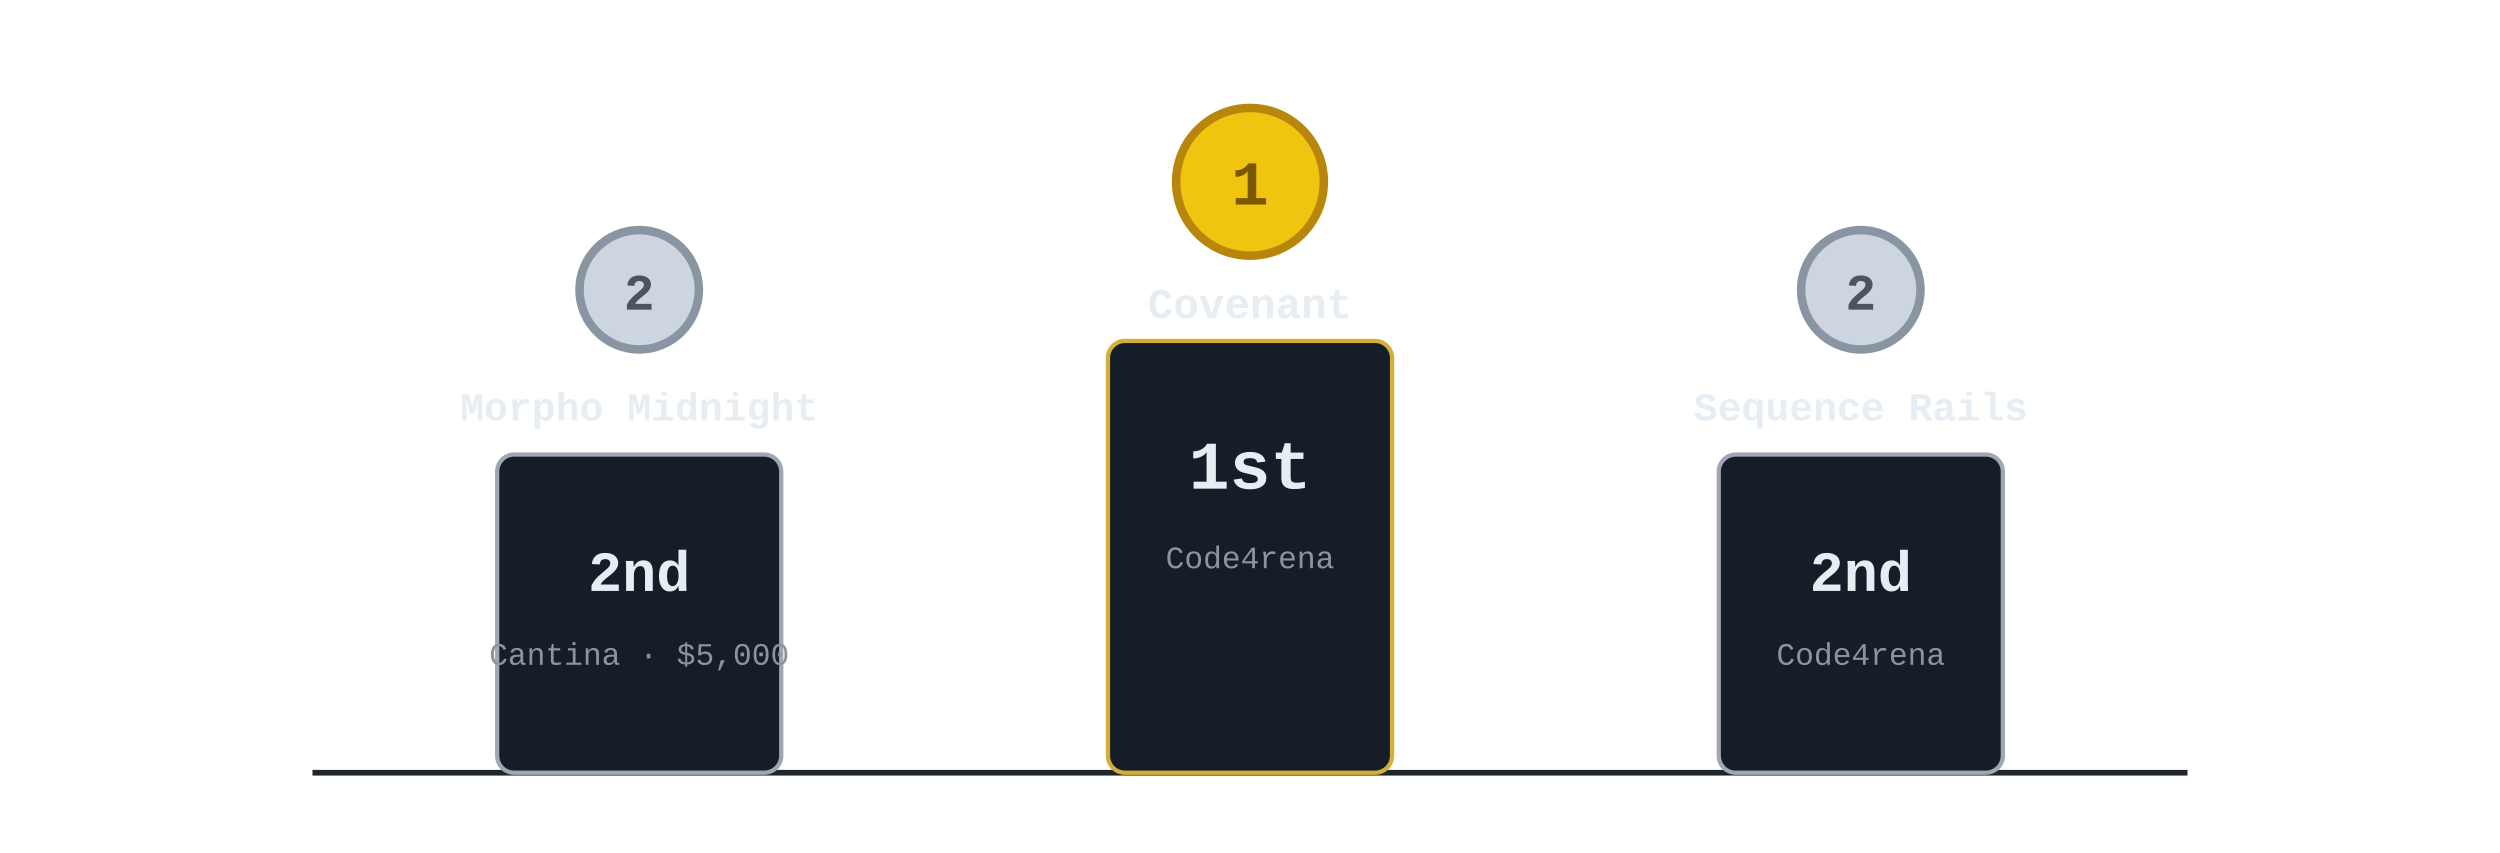
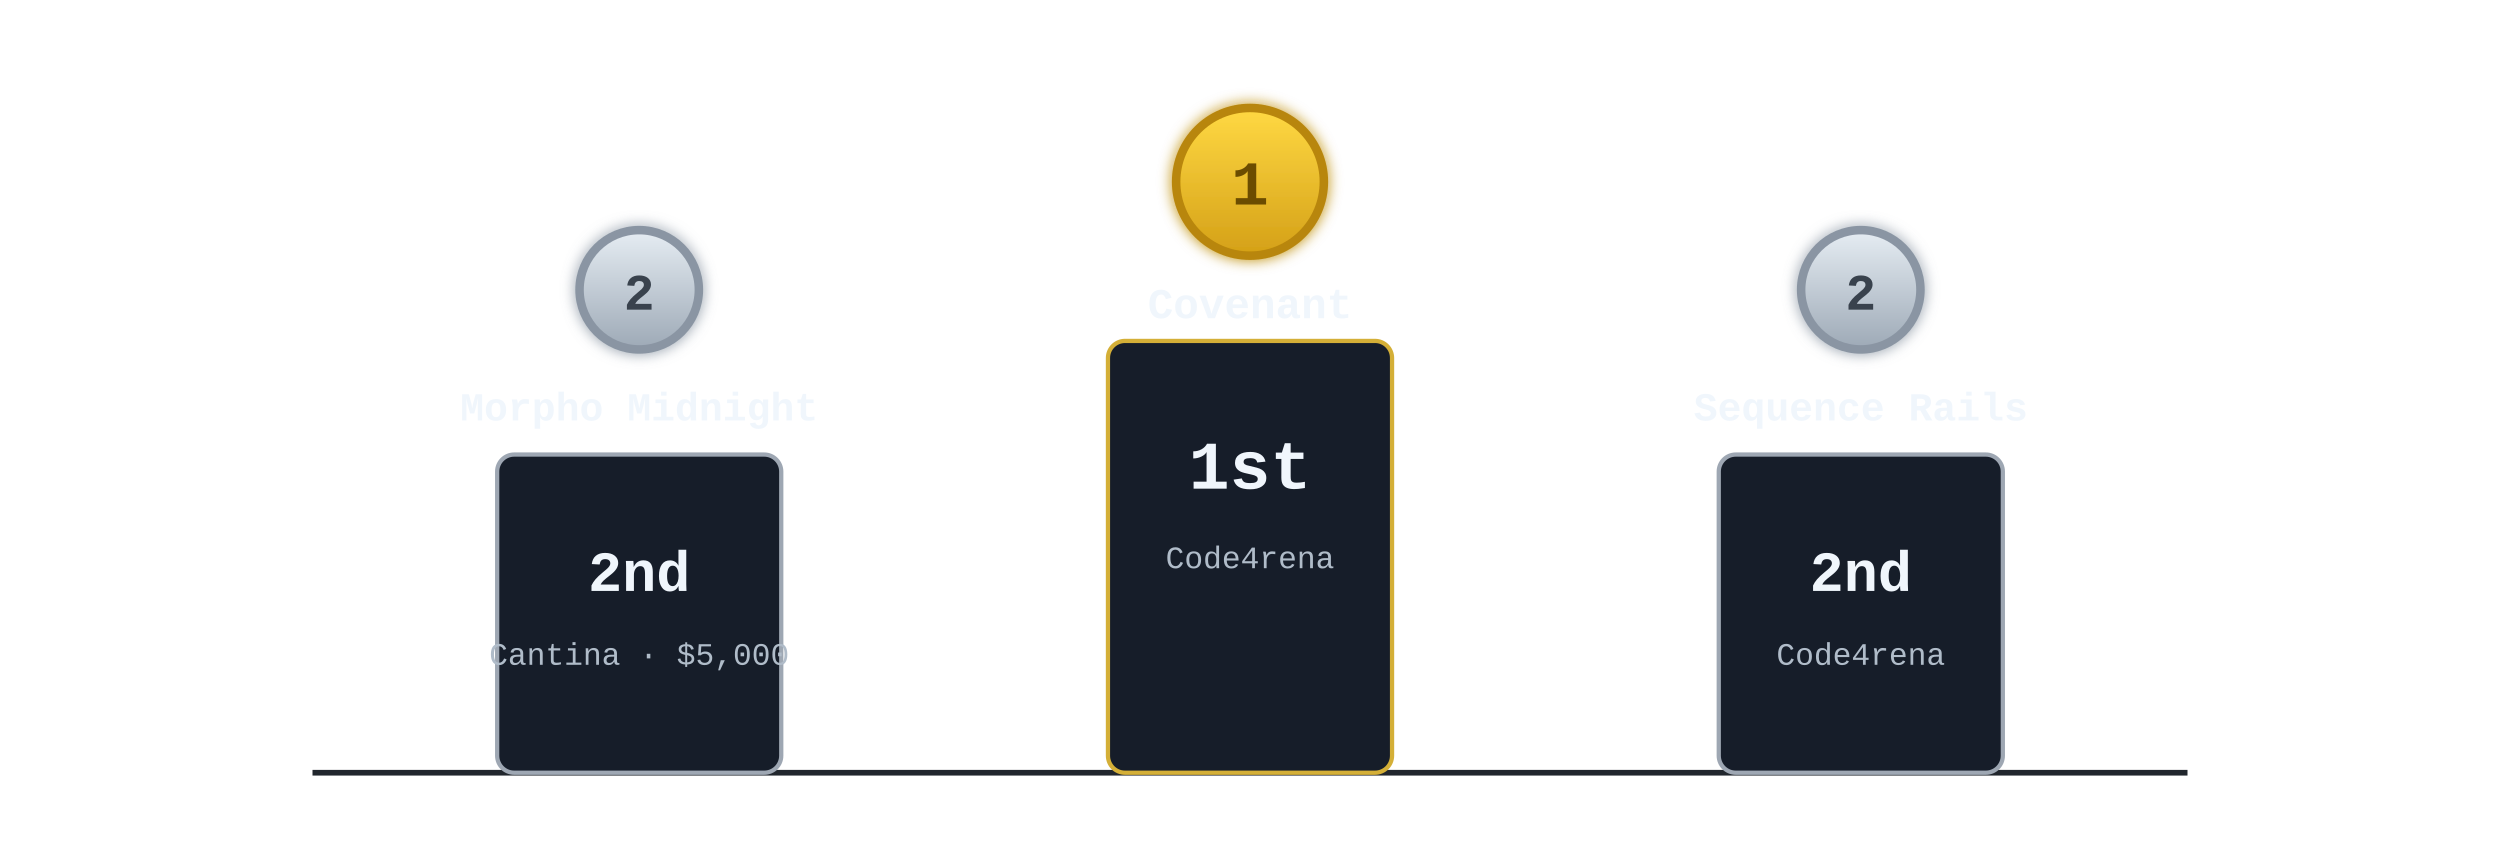
<svg xmlns="http://www.w3.org/2000/svg" width="880" height="300" viewBox="0 0 880 300" font-family="ui-monospace,SFMono-Regular,'SF Mono',Menlo,Consolas,'Liberation Mono',monospace">
+   <defs>
+     <filter id="ng" x="-40%" y="-40%" width="180%" height="180%">
+       <feGaussianBlur stdDeviation="2.5" result="b" />
+       <feMerge>
+         <feMergeNode in="b" />
+         <feMergeNode in="SourceGraphic" />
+       </feMerge>
+     </filter>
+     <linearGradient id="gold" x1="0" y1="0" x2="0" y2="1">
+       <stop offset="0" stop-color="#ffd943" />
+       <stop offset="1" stop-color="#d4a017" />
+     </linearGradient>
+     <linearGradient id="silver" x1="0" y1="0" x2="0" y2="1">
+       <stop offset="0" stop-color="#e6edf3" />
+       <stop offset="1" stop-color="#9da9b6" />
+     </linearGradient>
+   </defs>
  <line x1="110" y1="272" x2="770" y2="272" stroke="#21262d" stroke-width="2" />
  <rect x="390" y="120" width="100" height="152" rx="6" fill="#161d29" stroke="#d4af37" stroke-width="1.5" />
-   <text x="440" y="172" font-size="24" font-weight="700" fill="#e6edf3" text-anchor="middle">1st</text>
-   <text x="440" y="200" font-size="11" fill="#8b949e" text-anchor="middle">Code4rena</text>
-   <circle cx="440" cy="64" r="26" fill="#f1c40f" stroke="#b8860b" stroke-width="3" />
-   <text x="440" y="72" font-size="22" font-weight="700" fill="#7a5800" text-anchor="middle">1</text>
-   <text x="440" y="112" font-size="15" font-weight="700" fill="#e6edf3" text-anchor="middle">Covenant</text>
+   <text x="440" y="172" font-size="24" font-weight="700" fill="#f0f6fc" text-anchor="middle">1st</text>
+   <text x="440" y="200" font-size="11" fill="#b0bcc9" text-anchor="middle">Code4rena</text>
+   <circle cx="440" cy="64" r="26" fill="url(#gold)" stroke="#b8860b" stroke-width="3" filter="url(#ng)" />
+   <text x="440" y="72" font-size="22" font-weight="700" fill="#6b4c00" text-anchor="middle">1</text>
+   <text x="440" y="112" font-size="15" font-weight="700" fill="#f0f6fc" text-anchor="middle">Covenant</text>
  <rect x="175" y="160" width="100" height="112" rx="6" fill="#161d29" stroke="#9ea7b3" stroke-width="1.5" />
-   <text x="225" y="208" font-size="20" font-weight="700" fill="#e6edf3" text-anchor="middle">2nd</text>
-   <text x="225" y="234" font-size="11" fill="#8b949e" text-anchor="middle">Cantina · $5,000</text>
-   <circle cx="225" cy="102" r="21" fill="#cdd6e0" stroke="#8a95a3" stroke-width="3" />
-   <text x="225" y="109" font-size="18" font-weight="700" fill="#4a5560" text-anchor="middle">2</text>
-   <text x="225" y="148" font-size="14" font-weight="700" fill="#e6edf3" text-anchor="middle">Morpho Midnight</text>
+   <text x="225" y="208" font-size="20" font-weight="700" fill="#f0f6fc" text-anchor="middle">2nd</text>
+   <text x="225" y="234" font-size="11" fill="#b0bcc9" text-anchor="middle">Cantina · $5,000</text>
+   <circle cx="225" cy="102" r="21" fill="url(#silver)" stroke="#8a95a3" stroke-width="3" filter="url(#ng)" />
+   <text x="225" y="109" font-size="18" font-weight="700" fill="#39424d" text-anchor="middle">2</text>
+   <text x="225" y="148" font-size="14" font-weight="700" fill="#f0f6fc" text-anchor="middle">Morpho Midnight</text>
  <rect x="605" y="160" width="100" height="112" rx="6" fill="#161d29" stroke="#9ea7b3" stroke-width="1.5" />
-   <text x="655" y="208" font-size="20" font-weight="700" fill="#e6edf3" text-anchor="middle">2nd</text>
-   <text x="655" y="234" font-size="11" fill="#8b949e" text-anchor="middle">Code4rena</text>
-   <circle cx="655" cy="102" r="21" fill="#cdd6e0" stroke="#8a95a3" stroke-width="3" />
-   <text x="655" y="109" font-size="18" font-weight="700" fill="#4a5560" text-anchor="middle">2</text>
-   <text x="655" y="148" font-size="14" font-weight="700" fill="#e6edf3" text-anchor="middle">Sequence Rails</text>
+   <text x="655" y="208" font-size="20" font-weight="700" fill="#f0f6fc" text-anchor="middle">2nd</text>
+   <text x="655" y="234" font-size="11" fill="#b0bcc9" text-anchor="middle">Code4rena</text>
+   <circle cx="655" cy="102" r="21" fill="url(#silver)" stroke="#8a95a3" stroke-width="3" filter="url(#ng)" />
+   <text x="655" y="109" font-size="18" font-weight="700" fill="#39424d" text-anchor="middle">2</text>
+   <text x="655" y="148" font-size="14" font-weight="700" fill="#f0f6fc" text-anchor="middle">Sequence Rails</text>
</svg>
